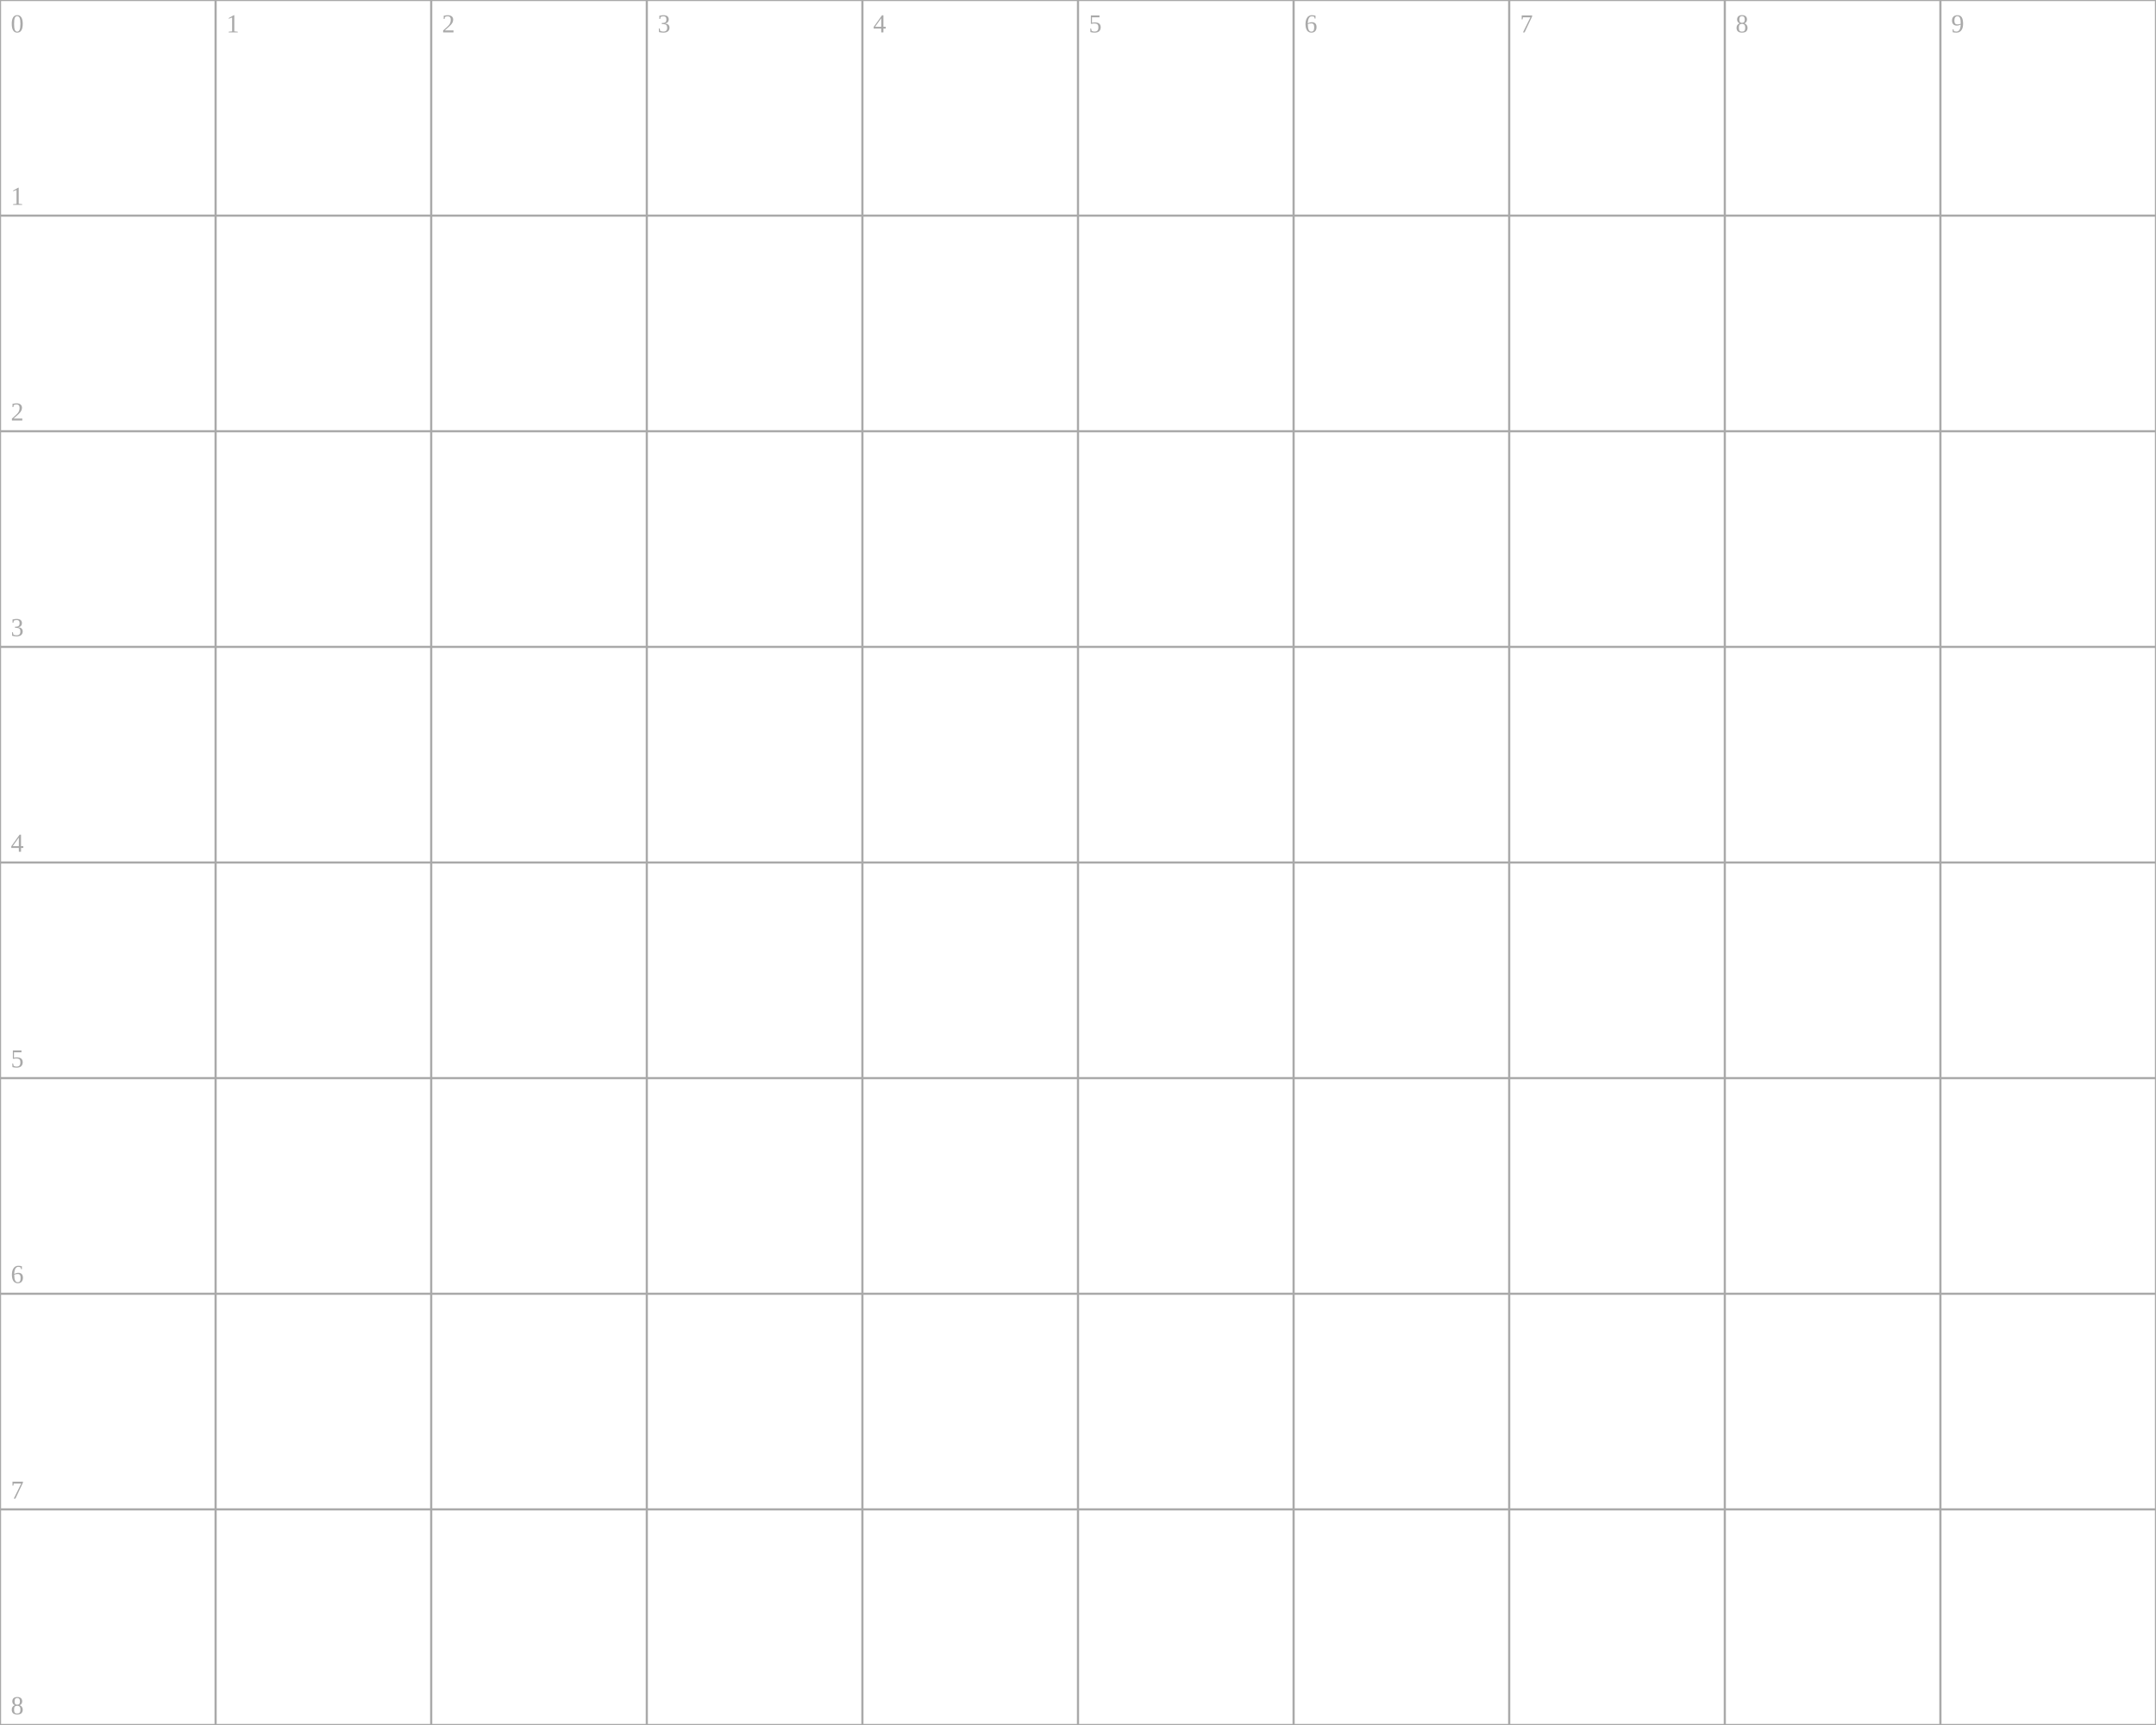
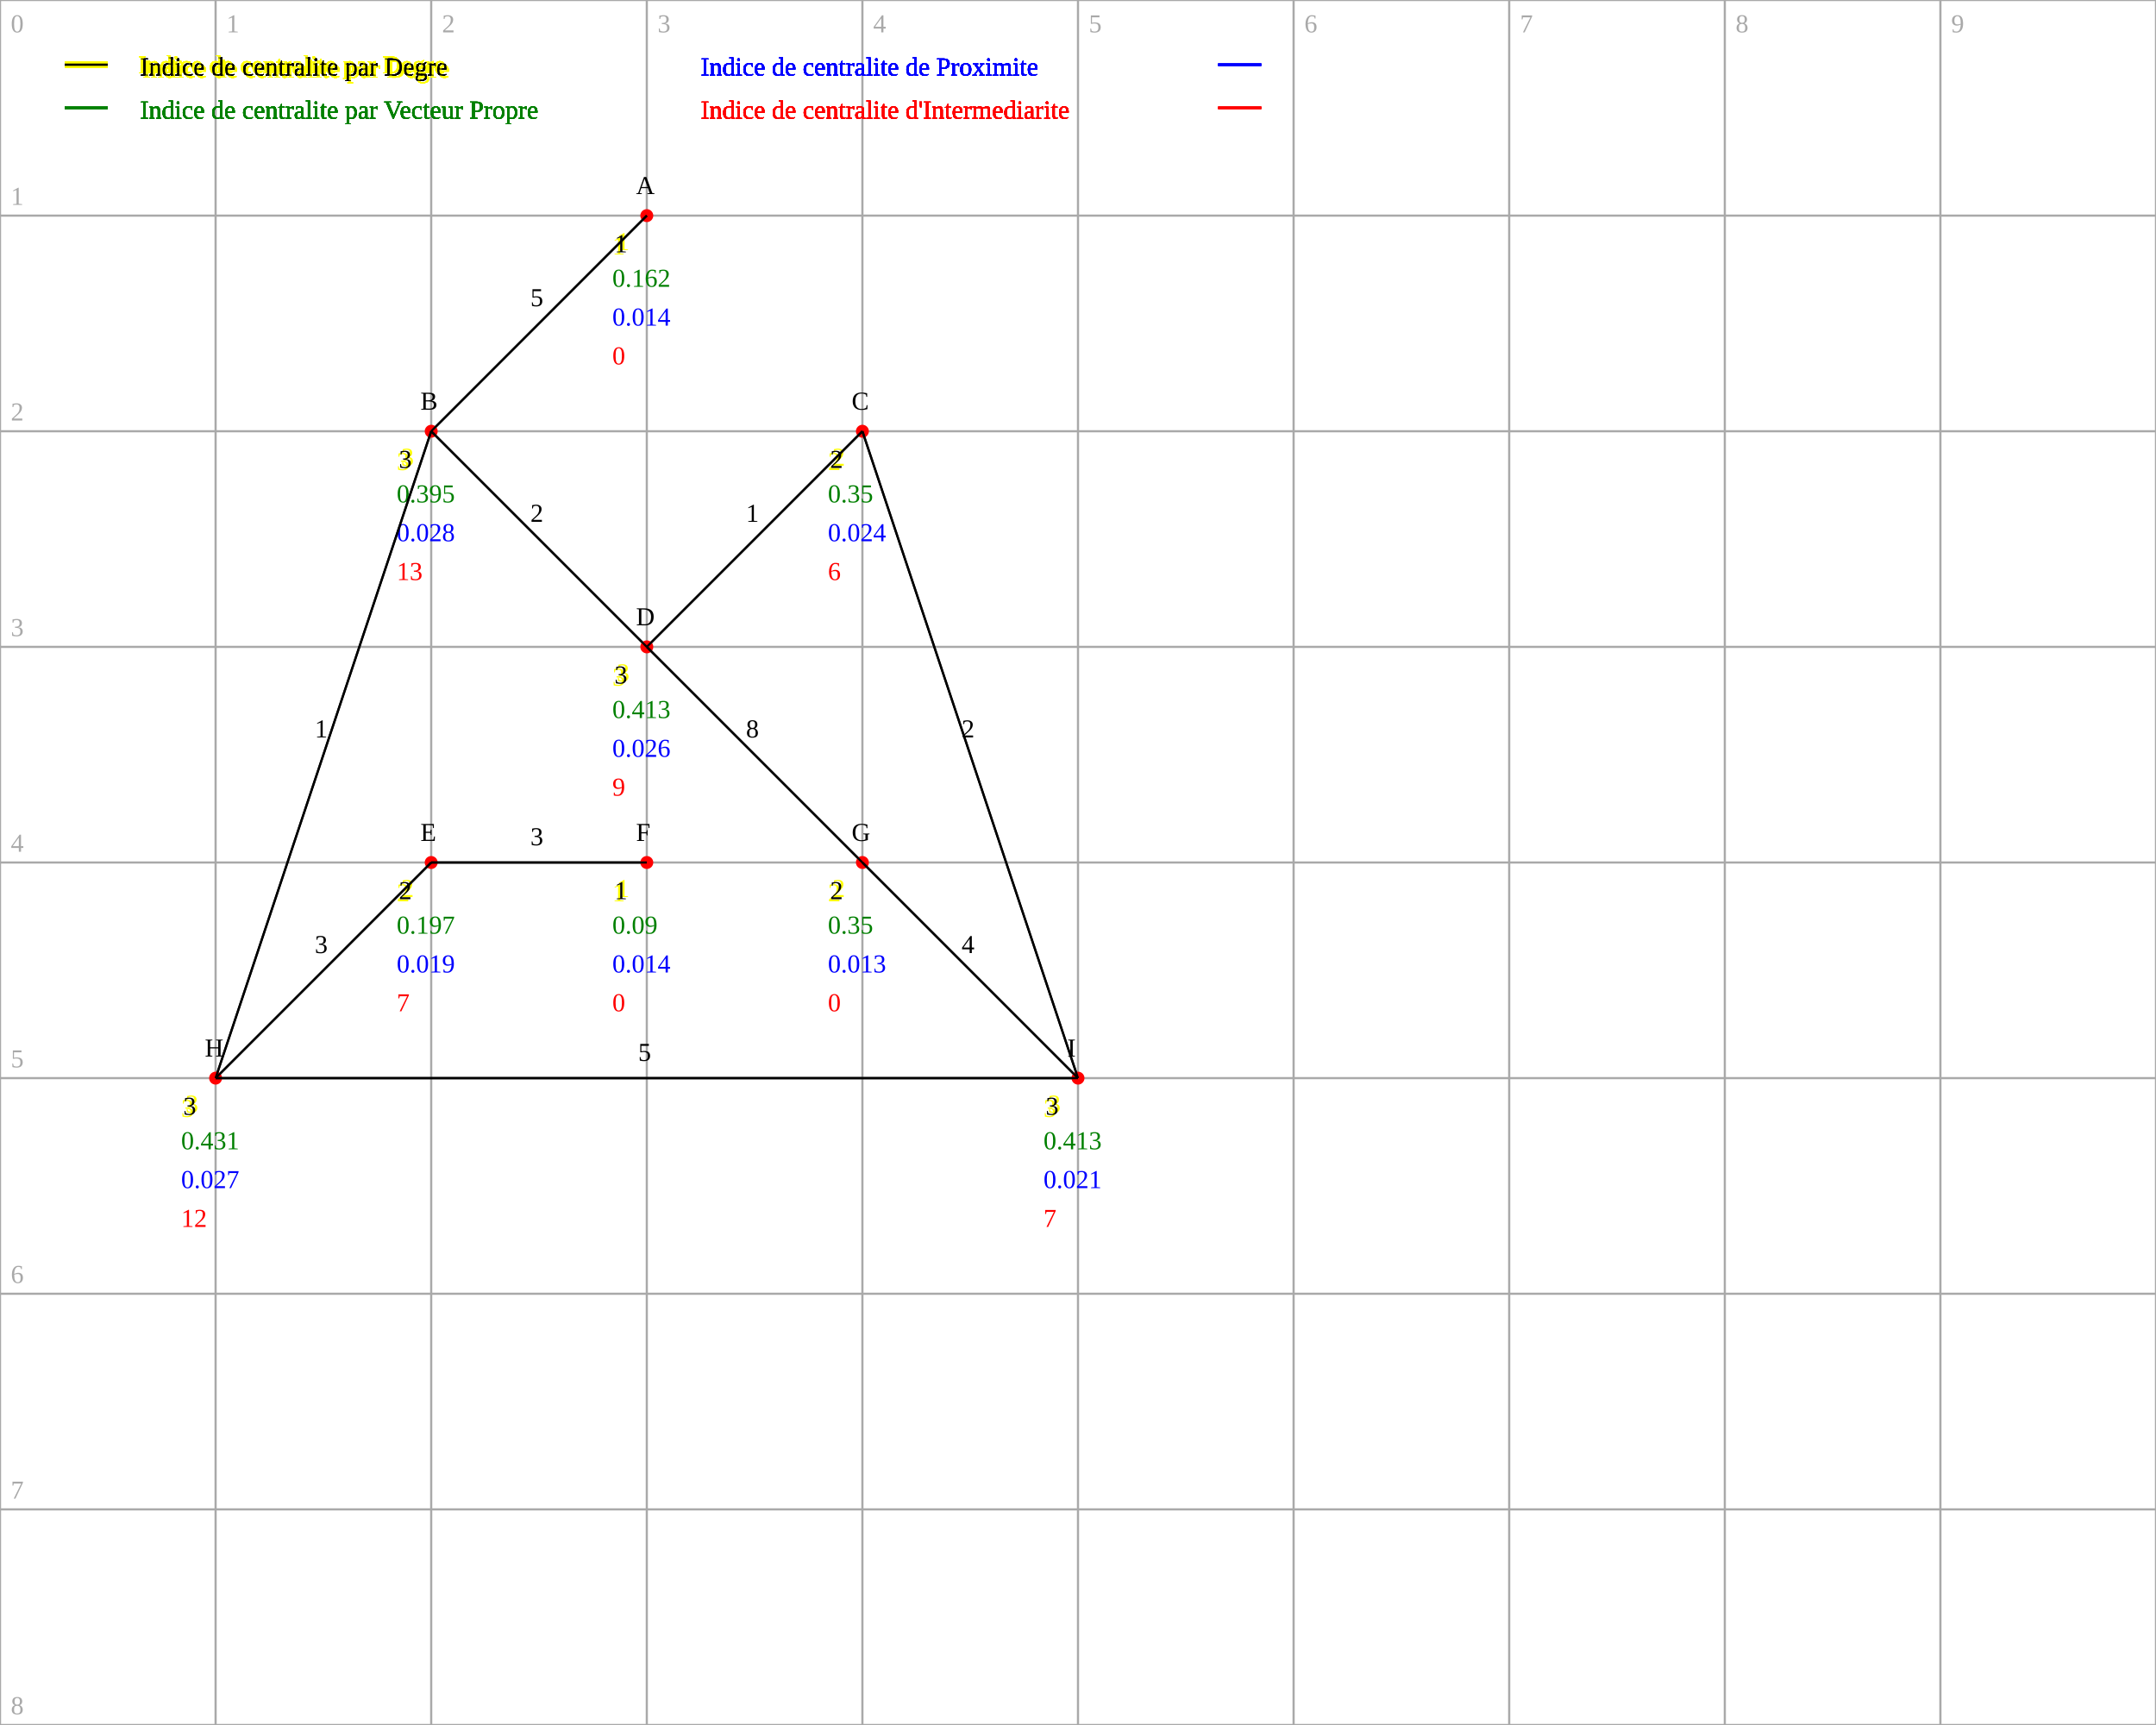
<svg xmlns="http://www.w3.org/2000/svg" version="1.1" width="1000" height="800">
  <line x1="0" y1="0" x2="1000" y2="0" stroke="darkgrey" />
  <text x="5" y="-5" fill="darkgrey">0</text>
  <line x1="0" y1="100" x2="1000" y2="100" stroke="darkgrey" />
  <text x="5" y="95" fill="darkgrey">1</text>
  <line x1="0" y1="200" x2="1000" y2="200" stroke="darkgrey" />
  <text x="5" y="195" fill="darkgrey">2</text>
  <line x1="0" y1="300" x2="1000" y2="300" stroke="darkgrey" />
  <text x="5" y="295" fill="darkgrey">3</text>
  <line x1="0" y1="400" x2="1000" y2="400" stroke="darkgrey" />
  <text x="5" y="395" fill="darkgrey">4</text>
  <line x1="0" y1="500" x2="1000" y2="500" stroke="darkgrey" />
  <text x="5" y="495" fill="darkgrey">5</text>
  <line x1="0" y1="600" x2="1000" y2="600" stroke="darkgrey" />
  <text x="5" y="595" fill="darkgrey">6</text>
  <line x1="0" y1="700" x2="1000" y2="700" stroke="darkgrey" />
  <text x="5" y="695" fill="darkgrey">7</text>
  <line x1="0" y1="800" x2="1000" y2="800" stroke="darkgrey" />
  <text x="5" y="795" fill="darkgrey">8</text>
  <line x1="0" y1="0" x2="0" y2="800" stroke="darkgrey" />
  <text x="5" y="15" fill="darkgrey">0</text>
  <line x1="100" y1="0" x2="100" y2="800" stroke="darkgrey" />
  <text x="105" y="15" fill="darkgrey">1</text>
  <line x1="200" y1="0" x2="200" y2="800" stroke="darkgrey" />
  <text x="205" y="15" fill="darkgrey">2</text>
  <line x1="300" y1="0" x2="300" y2="800" stroke="darkgrey" />
  <text x="305" y="15" fill="darkgrey">3</text>
  <line x1="400" y1="0" x2="400" y2="800" stroke="darkgrey" />
  <text x="405" y="15" fill="darkgrey">4</text>
  <line x1="500" y1="0" x2="500" y2="800" stroke="darkgrey" />
  <text x="505" y="15" fill="darkgrey">5</text>
  <line x1="600" y1="0" x2="600" y2="800" stroke="darkgrey" />
  <text x="605" y="15" fill="darkgrey">6</text>
  <line x1="700" y1="0" x2="700" y2="800" stroke="darkgrey" />
  <text x="705" y="15" fill="darkgrey">7</text>
  <line x1="800" y1="0" x2="800" y2="800" stroke="darkgrey" />
  <text x="805" y="15" fill="darkgrey">8</text>
  <line x1="900" y1="0" x2="900" y2="800" stroke="darkgrey" />
  <text x="905" y="15" fill="darkgrey">9</text>
  <line x1="1000" y1="0" x2="1000" y2="800" stroke="darkgrey" />
  <text x="1005" y="15" fill="darkgrey">10</text>
+   <circle cx="300" cy="100" r="3" fill="red" />
+   <text x="295" y="90" fill="black">A</text>
+   <text x="286" y="116" fill="yellow">1</text>
+   <text x="284" y="118" fill="yellow">1</text>
+   <text x="285" y="117" fill="black">1</text>
+   <line x1="30" y1="31" x2="50" y2="31" stroke="yellow" />
+   <line x1="30" y1="29" x2="50" y2="29" stroke="yellow" />
+   <line x1="30" y1="30" x2="50" y2="30" stroke="black" />
+   <text x="66" y="36" fill="yellow">Indice de centralite par Degre</text>
+   <text x="64" y="34" fill="yellow">Indice de centralite par Degre</text>
+   <text x="65" y="35" fill="black">Indice de centralite par Degre</text>
+   <text x="284" y="133" fill="green">0.162</text>
+   <line x1="30" y1="50" x2="50" y2="50" stroke="green" />
+   <text x="65" y="55" fill="green">Indice de centralite par Vecteur Propre</text>
+   <text x="284" y="151" fill="blue">0.014</text>
+   <line x1="565" y1="30" x2="585" y2="30" stroke="blue" />
+   <text x="325" y="35" fill="blue">Indice de centralite de Proximite</text>
+   <text x="284" y="169" fill="red">0</text>
+   <line x1="565" y1="50" x2="585" y2="50" stroke="red" />
+   <text x="325" y="55" fill="red">Indice de centralite d'Intermediarite</text>
+   <line x1="300" y1="100" x2="200" y2="200" stroke="black" />
+   <text x="246" y="142" fill="black">5</text>
+   <circle cx="200" cy="200" r="3" fill="red" />
+   <text x="195" y="190" fill="black">B</text>
+   <text x="186" y="216" fill="yellow">3</text>
+   <text x="184" y="218" fill="yellow">3</text>
+   <text x="185" y="217" fill="black">3</text>
+   <line x1="30" y1="31" x2="50" y2="31" stroke="yellow" />
+   <line x1="30" y1="29" x2="50" y2="29" stroke="yellow" />
+   <line x1="30" y1="30" x2="50" y2="30" stroke="black" />
+   <text x="66" y="36" fill="yellow">Indice de centralite par Degre</text>
+   <text x="64" y="34" fill="yellow">Indice de centralite par Degre</text>
+   <text x="65" y="35" fill="black">Indice de centralite par Degre</text>
+   <text x="184" y="233" fill="green">0.395</text>
+   <line x1="30" y1="50" x2="50" y2="50" stroke="green" />
+   <text x="65" y="55" fill="green">Indice de centralite par Vecteur Propre</text>
+   <text x="184" y="251" fill="blue">0.028</text>
+   <line x1="565" y1="30" x2="585" y2="30" stroke="blue" />
+   <text x="325" y="35" fill="blue">Indice de centralite de Proximite</text>
+   <text x="184" y="269" fill="red">13</text>
+   <line x1="565" y1="50" x2="585" y2="50" stroke="red" />
+   <text x="325" y="55" fill="red">Indice de centralite d'Intermediarite</text>
+   <line x1="200" y1="200" x2="300" y2="100" stroke="black" />
+   <line x1="200" y1="200" x2="300" y2="300" stroke="black" />
+   <text x="246" y="242" fill="black">2</text>
+   <line x1="200" y1="200" x2="100" y2="500" stroke="black" />
+   <text x="146" y="342" fill="black">1</text>
+   <circle cx="400" cy="200" r="3" fill="red" />
+   <text x="395" y="190" fill="black">C</text>
+   <text x="386" y="216" fill="yellow">2</text>
+   <text x="384" y="218" fill="yellow">2</text>
+   <text x="385" y="217" fill="black">2</text>
+   <line x1="30" y1="31" x2="50" y2="31" stroke="yellow" />
+   <line x1="30" y1="29" x2="50" y2="29" stroke="yellow" />
+   <line x1="30" y1="30" x2="50" y2="30" stroke="black" />
+   <text x="66" y="36" fill="yellow">Indice de centralite par Degre</text>
+   <text x="64" y="34" fill="yellow">Indice de centralite par Degre</text>
+   <text x="65" y="35" fill="black">Indice de centralite par Degre</text>
+   <text x="384" y="233" fill="green">0.35</text>
+   <line x1="30" y1="50" x2="50" y2="50" stroke="green" />
+   <text x="65" y="55" fill="green">Indice de centralite par Vecteur Propre</text>
+   <text x="384" y="251" fill="blue">0.024</text>
+   <line x1="565" y1="30" x2="585" y2="30" stroke="blue" />
+   <text x="325" y="35" fill="blue">Indice de centralite de Proximite</text>
+   <text x="384" y="269" fill="red">6</text>
+   <line x1="565" y1="50" x2="585" y2="50" stroke="red" />
+   <text x="325" y="55" fill="red">Indice de centralite d'Intermediarite</text>
+   <line x1="400" y1="200" x2="300" y2="300" stroke="black" />
+   <text x="346" y="242" fill="black">1</text>
+   <line x1="400" y1="200" x2="500" y2="500" stroke="black" />
+   <text x="446" y="342" fill="black">2</text>
+   <circle cx="300" cy="300" r="3" fill="red" />
+   <text x="295" y="290" fill="black">D</text>
+   <text x="286" y="316" fill="yellow">3</text>
+   <text x="284" y="318" fill="yellow">3</text>
+   <text x="285" y="317" fill="black">3</text>
+   <line x1="30" y1="31" x2="50" y2="31" stroke="yellow" />
+   <line x1="30" y1="29" x2="50" y2="29" stroke="yellow" />
+   <line x1="30" y1="30" x2="50" y2="30" stroke="black" />
+   <text x="66" y="36" fill="yellow">Indice de centralite par Degre</text>
+   <text x="64" y="34" fill="yellow">Indice de centralite par Degre</text>
+   <text x="65" y="35" fill="black">Indice de centralite par Degre</text>
+   <text x="284" y="333" fill="green">0.413</text>
+   <line x1="30" y1="50" x2="50" y2="50" stroke="green" />
+   <text x="65" y="55" fill="green">Indice de centralite par Vecteur Propre</text>
+   <text x="284" y="351" fill="blue">0.026</text>
+   <line x1="565" y1="30" x2="585" y2="30" stroke="blue" />
+   <text x="325" y="35" fill="blue">Indice de centralite de Proximite</text>
+   <text x="284" y="369" fill="red">9</text>
+   <line x1="565" y1="50" x2="585" y2="50" stroke="red" />
+   <text x="325" y="55" fill="red">Indice de centralite d'Intermediarite</text>
+   <line x1="300" y1="300" x2="200" y2="200" stroke="black" />
+   <line x1="300" y1="300" x2="400" y2="200" stroke="black" />
+   <line x1="300" y1="300" x2="400" y2="400" stroke="black" />
+   <text x="346" y="342" fill="black">8</text>
+   <circle cx="200" cy="400" r="3" fill="red" />
+   <text x="195" y="390" fill="black">E</text>
+   <text x="186" y="416" fill="yellow">2</text>
+   <text x="184" y="418" fill="yellow">2</text>
+   <text x="185" y="417" fill="black">2</text>
+   <line x1="30" y1="31" x2="50" y2="31" stroke="yellow" />
+   <line x1="30" y1="29" x2="50" y2="29" stroke="yellow" />
+   <line x1="30" y1="30" x2="50" y2="30" stroke="black" />
+   <text x="66" y="36" fill="yellow">Indice de centralite par Degre</text>
+   <text x="64" y="34" fill="yellow">Indice de centralite par Degre</text>
+   <text x="65" y="35" fill="black">Indice de centralite par Degre</text>
+   <text x="184" y="433" fill="green">0.197</text>
+   <line x1="30" y1="50" x2="50" y2="50" stroke="green" />
+   <text x="65" y="55" fill="green">Indice de centralite par Vecteur Propre</text>
+   <text x="184" y="451" fill="blue">0.019</text>
+   <line x1="565" y1="30" x2="585" y2="30" stroke="blue" />
+   <text x="325" y="35" fill="blue">Indice de centralite de Proximite</text>
+   <text x="184" y="469" fill="red">7</text>
+   <line x1="565" y1="50" x2="585" y2="50" stroke="red" />
+   <text x="325" y="55" fill="red">Indice de centralite d'Intermediarite</text>
+   <line x1="200" y1="400" x2="300" y2="400" stroke="black" />
+   <text x="246" y="392" fill="black">3</text>
+   <line x1="200" y1="400" x2="100" y2="500" stroke="black" />
+   <text x="146" y="442" fill="black">3</text>
+   <circle cx="300" cy="400" r="3" fill="red" />
+   <text x="295" y="390" fill="black">F</text>
+   <text x="286" y="416" fill="yellow">1</text>
+   <text x="284" y="418" fill="yellow">1</text>
+   <text x="285" y="417" fill="black">1</text>
+   <line x1="30" y1="31" x2="50" y2="31" stroke="yellow" />
+   <line x1="30" y1="29" x2="50" y2="29" stroke="yellow" />
+   <line x1="30" y1="30" x2="50" y2="30" stroke="black" />
+   <text x="66" y="36" fill="yellow">Indice de centralite par Degre</text>
+   <text x="64" y="34" fill="yellow">Indice de centralite par Degre</text>
+   <text x="65" y="35" fill="black">Indice de centralite par Degre</text>
+   <text x="284" y="433" fill="green">0.09</text>
+   <line x1="30" y1="50" x2="50" y2="50" stroke="green" />
+   <text x="65" y="55" fill="green">Indice de centralite par Vecteur Propre</text>
+   <text x="284" y="451" fill="blue">0.014</text>
+   <line x1="565" y1="30" x2="585" y2="30" stroke="blue" />
+   <text x="325" y="35" fill="blue">Indice de centralite de Proximite</text>
+   <text x="284" y="469" fill="red">0</text>
+   <line x1="565" y1="50" x2="585" y2="50" stroke="red" />
+   <text x="325" y="55" fill="red">Indice de centralite d'Intermediarite</text>
+   <line x1="300" y1="400" x2="200" y2="400" stroke="black" />
+   <circle cx="400" cy="400" r="3" fill="red" />
+   <text x="395" y="390" fill="black">G</text>
+   <text x="386" y="416" fill="yellow">2</text>
+   <text x="384" y="418" fill="yellow">2</text>
+   <text x="385" y="417" fill="black">2</text>
+   <line x1="30" y1="31" x2="50" y2="31" stroke="yellow" />
+   <line x1="30" y1="29" x2="50" y2="29" stroke="yellow" />
+   <line x1="30" y1="30" x2="50" y2="30" stroke="black" />
+   <text x="66" y="36" fill="yellow">Indice de centralite par Degre</text>
+   <text x="64" y="34" fill="yellow">Indice de centralite par Degre</text>
+   <text x="65" y="35" fill="black">Indice de centralite par Degre</text>
+   <text x="384" y="433" fill="green">0.35</text>
+   <line x1="30" y1="50" x2="50" y2="50" stroke="green" />
+   <text x="65" y="55" fill="green">Indice de centralite par Vecteur Propre</text>
+   <text x="384" y="451" fill="blue">0.013</text>
+   <line x1="565" y1="30" x2="585" y2="30" stroke="blue" />
+   <text x="325" y="35" fill="blue">Indice de centralite de Proximite</text>
+   <text x="384" y="469" fill="red">0</text>
+   <line x1="565" y1="50" x2="585" y2="50" stroke="red" />
+   <text x="325" y="55" fill="red">Indice de centralite d'Intermediarite</text>
+   <line x1="400" y1="400" x2="300" y2="300" stroke="black" />
+   <line x1="400" y1="400" x2="500" y2="500" stroke="black" />
+   <text x="446" y="442" fill="black">4</text>
+   <circle cx="100" cy="500" r="3" fill="red" />
+   <text x="95" y="490" fill="black">H</text>
+   <text x="86" y="516" fill="yellow">3</text>
+   <text x="84" y="518" fill="yellow">3</text>
+   <text x="85" y="517" fill="black">3</text>
+   <line x1="30" y1="31" x2="50" y2="31" stroke="yellow" />
+   <line x1="30" y1="29" x2="50" y2="29" stroke="yellow" />
+   <line x1="30" y1="30" x2="50" y2="30" stroke="black" />
+   <text x="66" y="36" fill="yellow">Indice de centralite par Degre</text>
+   <text x="64" y="34" fill="yellow">Indice de centralite par Degre</text>
+   <text x="65" y="35" fill="black">Indice de centralite par Degre</text>
+   <text x="84" y="533" fill="green">0.431</text>
+   <line x1="30" y1="50" x2="50" y2="50" stroke="green" />
+   <text x="65" y="55" fill="green">Indice de centralite par Vecteur Propre</text>
+   <text x="84" y="551" fill="blue">0.027</text>
+   <line x1="565" y1="30" x2="585" y2="30" stroke="blue" />
+   <text x="325" y="35" fill="blue">Indice de centralite de Proximite</text>
+   <text x="84" y="569" fill="red">12</text>
+   <line x1="565" y1="50" x2="585" y2="50" stroke="red" />
+   <text x="325" y="55" fill="red">Indice de centralite d'Intermediarite</text>
+   <line x1="100" y1="500" x2="200" y2="200" stroke="black" />
+   <line x1="100" y1="500" x2="200" y2="400" stroke="black" />
+   <line x1="100" y1="500" x2="500" y2="500" stroke="black" />
+   <text x="296" y="492" fill="black">5</text>
+   <circle cx="500" cy="500" r="3" fill="red" />
+   <text x="495" y="490" fill="black">I</text>
+   <text x="486" y="516" fill="yellow">3</text>
+   <text x="484" y="518" fill="yellow">3</text>
+   <text x="485" y="517" fill="black">3</text>
+   <line x1="30" y1="31" x2="50" y2="31" stroke="yellow" />
+   <line x1="30" y1="29" x2="50" y2="29" stroke="yellow" />
+   <line x1="30" y1="30" x2="50" y2="30" stroke="black" />
+   <text x="66" y="36" fill="yellow">Indice de centralite par Degre</text>
+   <text x="64" y="34" fill="yellow">Indice de centralite par Degre</text>
+   <text x="65" y="35" fill="black">Indice de centralite par Degre</text>
+   <text x="484" y="533" fill="green">0.413</text>
+   <line x1="30" y1="50" x2="50" y2="50" stroke="green" />
+   <text x="65" y="55" fill="green">Indice de centralite par Vecteur Propre</text>
+   <text x="484" y="551" fill="blue">0.021</text>
+   <line x1="565" y1="30" x2="585" y2="30" stroke="blue" />
+   <text x="325" y="35" fill="blue">Indice de centralite de Proximite</text>
+   <text x="484" y="569" fill="red">7</text>
+   <line x1="565" y1="50" x2="585" y2="50" stroke="red" />
+   <text x="325" y="55" fill="red">Indice de centralite d'Intermediarite</text>
+   <line x1="500" y1="500" x2="400" y2="200" stroke="black" />
+   <line x1="500" y1="500" x2="400" y2="400" stroke="black" />
+   <line x1="500" y1="500" x2="100" y2="500" stroke="black" />
  <defs>
    <radialGradient id="redball" cx="30%" cy="30%" r="100%" fx="30%" fy="30%">
      <stop offset="0%" style="stop-color:rgb(255,250,250)" />
      <stop offset="3%" style="stop-color:rgb(255,250,250)" />
      <stop offset="7%" style="stop-color:rgb(255,160,160)" />
      <stop offset="70%" style="stop-color:rgb(255,0,0)" />
      <stop offset="100%" style="stop-color:rgb(255,0,0)" />
    </radialGradient>
    <radialGradient id="greenball" cx="30%" cy="30%" r="100%" fx="30%" fy="30%">
      <stop offset="0%" style="stop-color:rgb(250,255,250)" />
      <stop offset="3%" style="stop-color:rgb(250,255,250)" />
      <stop offset="7%" style="stop-color:rgb(160,255,160)" />
      <stop offset="70%" style="stop-color:rgb(0,255,0)" />
      <stop offset="100%" style="stop-color:rgb(0,255,0)" />
    </radialGradient>
    <radialGradient id="blueball" cx="30%" cy="30%" r="100%" fx="30%" fy="30%">
      <stop offset="0%" style="stop-color:rgb(250,250,255)" />
      <stop offset="3%" style="stop-color:rgb(250,250,255)" />
      <stop offset="7%" style="stop-color:rgb(160,160,255)" />
      <stop offset="70%" style="stop-color:rgb(0,0,255)" />
      <stop offset="100%" style="stop-color:rgb(0,255,0)" />
    </radialGradient>
    <radialGradient id="yellowball" cx="30%" cy="30%" r="100%" fx="30%" fy="30%">
      <stop offset="0%" style="stop-color:rgb(255,255,250)" />
      <stop offset="3%" style="stop-color:rgb(255,255,250)" />
      <stop offset="7%" style="stop-color:rgb(255,255,160)" />
      <stop offset="70%" style="stop-color:rgb(255,255,0)" />
      <stop offset="100%" style="stop-color:rgb(255,255,0)" />
    </radialGradient>
    <radialGradient id="greyball" cx="30%" cy="30%" r="100%" fx="30%" fy="30%">
      <stop offset="0%" style="stop-color:rgb(250,250,250)" />
      <stop offset="3%" style="stop-color:rgb(250,250,250)" />
      <stop offset="7%" style="stop-color:rgb(160,160,160)" />
      <stop offset="70%" style="stop-color:rgb(100,100,100)" />
      <stop offset="100%" style="stop-color:rgb(100,100,100)" />
    </radialGradient>
  </defs>
</svg>
